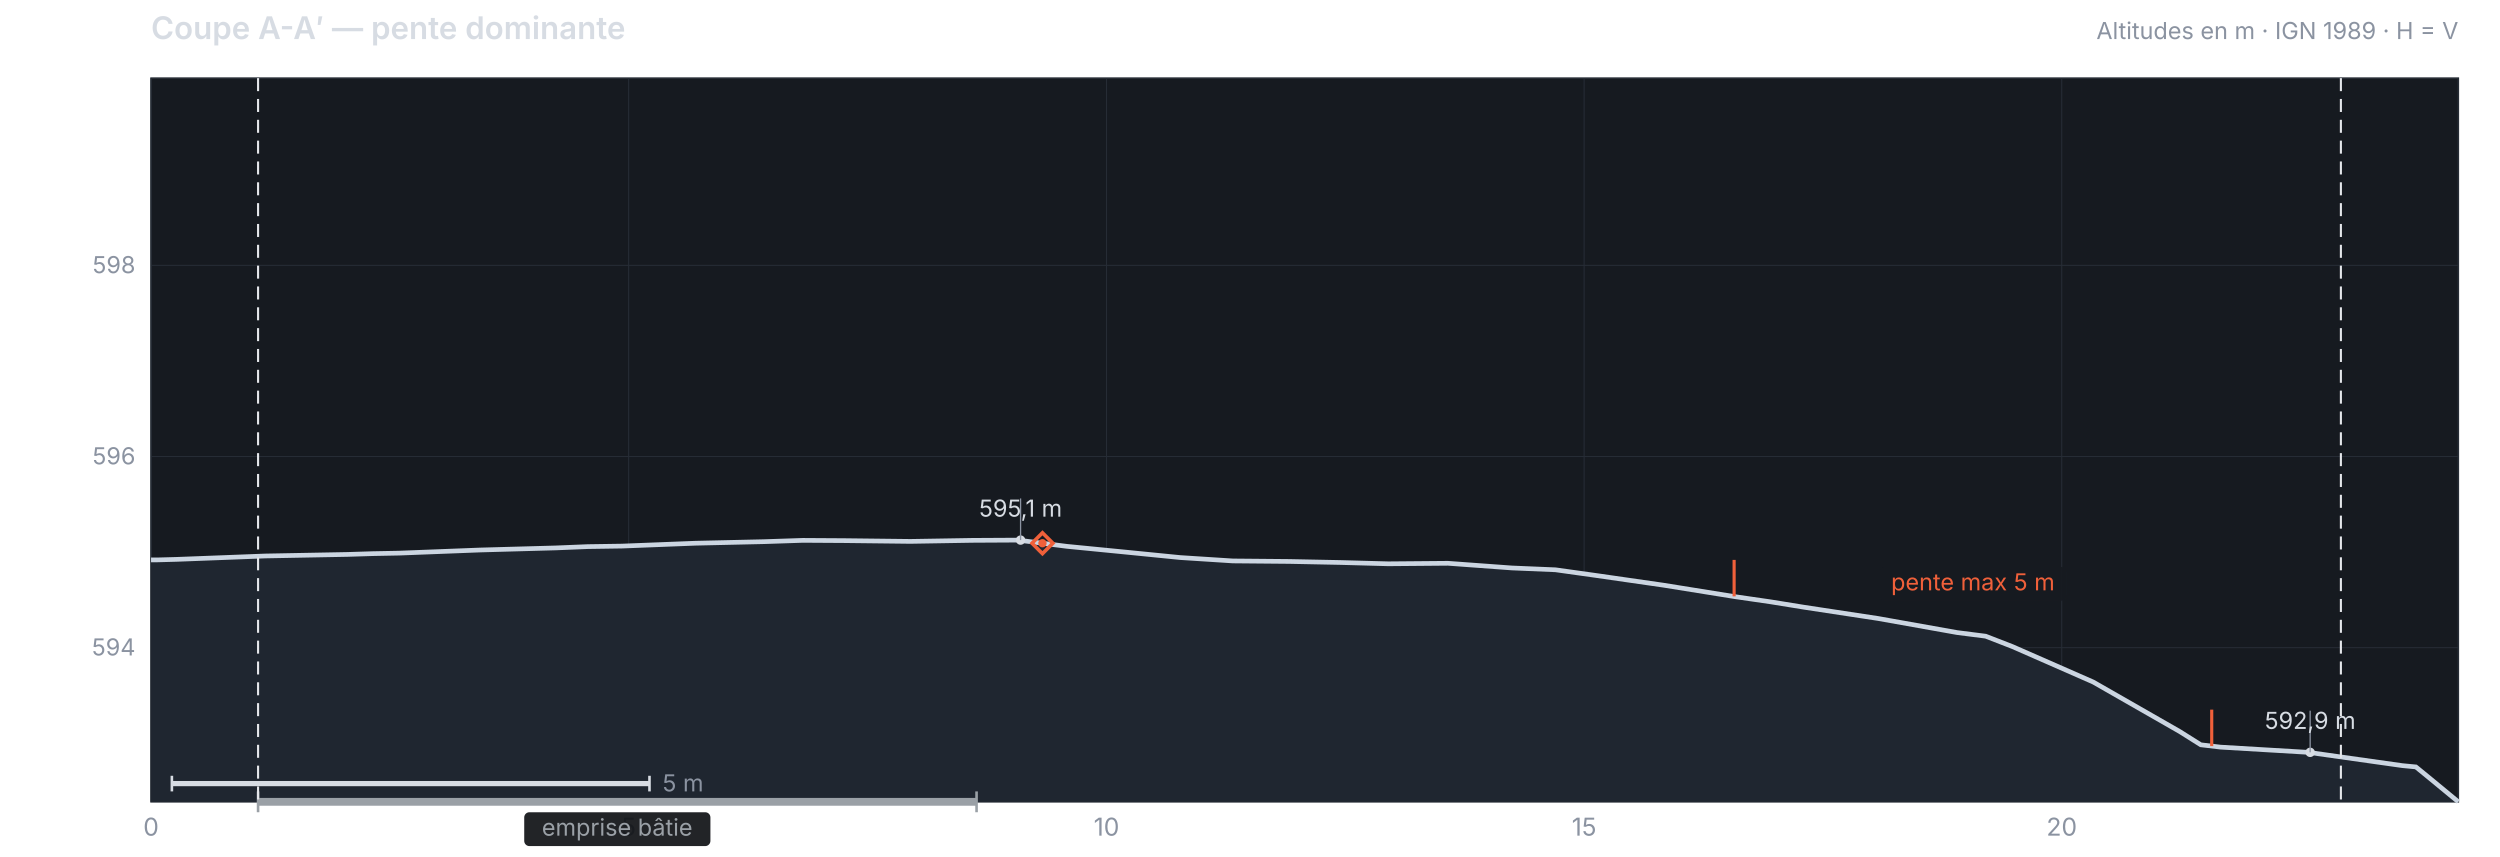
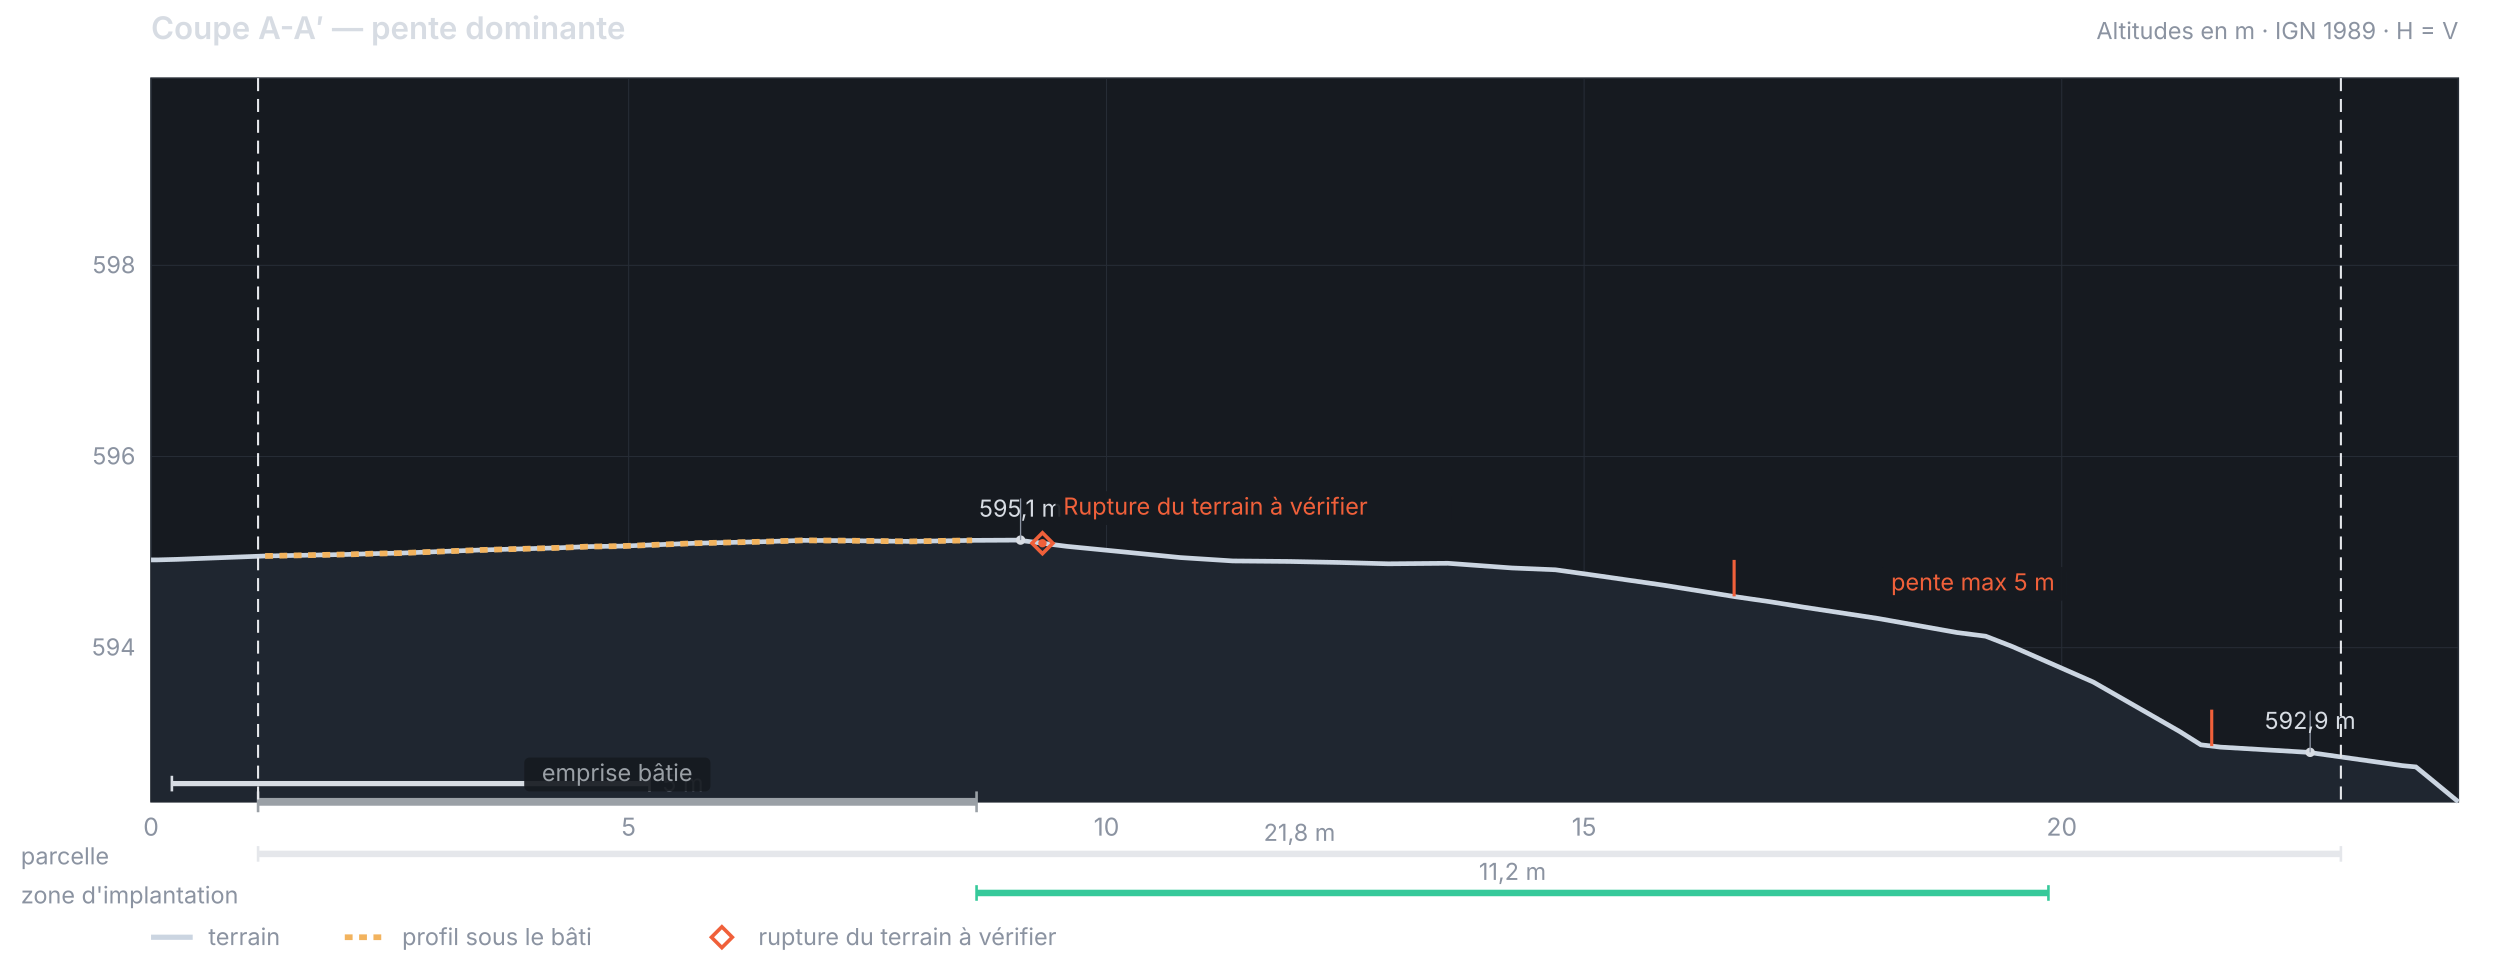
- <svg xmlns="http://www.w3.org/2000/svg" viewBox="0 0 960 329" width="960" height="329" role="img" aria-label="Coupe A-A′ — pente dominante" font-family="Inter, Helvetica, Arial, sans-serif" data-plot-x0="58.0" data-plot-x1="944.0" style="background:#0f1115">
+ <svg xmlns="http://www.w3.org/2000/svg" viewBox="0 0 960 375" width="960" height="375" role="img" aria-label="Coupe A-A′ — pente dominante" font-family="Inter, Helvetica, Arial, sans-serif" data-plot-x0="58.0" data-plot-x1="944.0" style="background:#0f1115">
  <text x="58" y="15" font-size="12" font-weight="600" fill="#d7dce3">Coupe A-A′ — pente dominante</text>
  <text x="944" y="15" text-anchor="end" font-size="9" fill="#8b93a1">Altitudes en m · IGN 1989 · H = V</text>
  <rect x="58.0" y="30" width="886.0" height="277.9" fill="#161a20" stroke="#262c35" stroke-width="0.6" />
  <line x1="58.0" y1="30" x2="58.0" y2="307.9" stroke="#262c35" stroke-width="0.4" />
  <text x="58.0" y="320.9" text-anchor="middle" font-size="9.5" fill="#8b93a1">0</text>
  <line x1="241.4" y1="30" x2="241.4" y2="307.9" stroke="#262c35" stroke-width="0.4" />
  <text x="241.4" y="320.9" text-anchor="middle" font-size="9.5" fill="#8b93a1">5</text>
  <line x1="424.9" y1="30" x2="424.9" y2="307.9" stroke="#262c35" stroke-width="0.4" />
  <text x="424.9" y="320.9" text-anchor="middle" font-size="9.5" fill="#8b93a1">10</text>
  <line x1="608.3" y1="30" x2="608.3" y2="307.9" stroke="#262c35" stroke-width="0.4" />
  <text x="608.3" y="320.9" text-anchor="middle" font-size="9.5" fill="#8b93a1">15</text>
  <line x1="791.7" y1="30" x2="791.7" y2="307.9" stroke="#262c35" stroke-width="0.4" />
  <text x="791.7" y="320.9" text-anchor="middle" font-size="9.5" fill="#8b93a1">20</text>
  <line x1="58.0" y1="248.7" x2="944.0" y2="248.7" stroke="#262c35" stroke-width="0.4" />
  <text x="52.0" y="251.7" text-anchor="end" font-size="9" fill="#8b93a1">594</text>
  <line x1="58.0" y1="175.3" x2="944.0" y2="175.3" stroke="#262c35" stroke-width="0.4" />
  <text x="52.0" y="178.3" text-anchor="end" font-size="9" fill="#8b93a1">596</text>
  <line x1="58.0" y1="101.9" x2="944.0" y2="101.9" stroke="#262c35" stroke-width="0.4" />
  <text x="52.0" y="104.9" text-anchor="end" font-size="9" fill="#8b93a1">598</text>
  <polygon points="58.0,215.0 60.5,215.0 67.8,214.8 101.8,213.5 133.5,212.9 143.1,212.6 153.3,212.4 184.4,211.2 213.4,210.4 225.7,209.9 238.8,209.7 267.0,208.6 293.3,208.0 308.3,207.5 324.2,207.6 349.6,207.9 373.3,207.5 390.9,207.4 409.7,209.8 432.1,212.0 453.2,214.1 473.4,215.4 495.1,215.6 514.8,216.0 533.1,216.5 556.0,216.3 580.6,218.1 597.3,218.8 613.0,221.0 638.7,224.7 666.1,229.1 679.9,231.1 692.9,233.2 721.2,237.5 751.5,242.9 762.5,244.3 772.8,248.3 803.8,261.9 837.0,280.9 845.1,286.0 852.7,286.9 886.4,288.9 922.5,294.0 927.7,294.5 932.6,298.5 944.0,307.9 944.0,307.9 58.0,307.9" fill="#1f2630" stroke="none" />
  <polyline points="58.0,215.0 60.5,215.0 67.8,214.8 101.8,213.5 133.5,212.9 143.1,212.6 153.3,212.4 184.4,211.2 213.4,210.4 225.7,209.9 238.8,209.7 267.0,208.6 293.3,208.0 308.3,207.5 324.2,207.6 349.6,207.9 373.3,207.5 390.9,207.4 409.7,209.8 432.1,212.0 453.2,214.1 473.4,215.4 495.1,215.6 514.8,216.0 533.1,216.5 556.0,216.3 580.6,218.1 597.3,218.8 613.0,221.0 638.7,224.7 666.1,229.1 679.9,231.1 692.9,233.2 721.2,237.5 751.5,242.9 762.5,244.3 772.8,248.3 803.8,261.9 837.0,280.9 845.1,286.0 852.7,286.9 886.4,288.9 922.5,294.0 927.7,294.5 932.6,298.5 944.0,307.9" fill="none" stroke="#cbd5e1" stroke-width="1.8" />
+   <polyline points="101.8,213.5 133.5,212.9 143.1,212.6 153.3,212.4 184.4,211.2 213.4,210.4 225.7,209.9 238.8,209.7 267.0,208.6 293.3,208.0 308.3,207.5 324.2,207.6 349.6,207.9 373.3,207.5" fill="none" stroke="#f2b35e" stroke-width="2.2" stroke-dasharray="3 2.5" />
  <line x1="99.1" y1="307.9" x2="375.0" y2="307.9" stroke="#9aa0a6" stroke-width="3" />
  <line x1="99.1" y1="303.9" x2="99.1" y2="311.9" stroke="#9aa0a6" stroke-width="1" />
  <line x1="375.0" y1="303.9" x2="375.0" y2="311.9" stroke="#9aa0a6" stroke-width="1" />
  <path d="M400.3,204.6 l4,4 l-4,4 l-4,-4 z" fill="none" stroke="#f0603a" stroke-width="1.4" />
  <circle cx="400.3" cy="208.6" r="1.6" fill="#f0603a" />
  <line x1="99.1" y1="30" x2="99.1" y2="307.9" stroke="#e5e7eb" stroke-width="0.8" stroke-dasharray="5 3" />
  <line x1="898.9" y1="30" x2="898.9" y2="307.9" stroke="#e5e7eb" stroke-width="0.8" stroke-dasharray="5 3" />
  <line x1="665.9" y1="229.0" x2="665.9" y2="215.0" stroke="#f0603a" stroke-width="1.2" />
  <line x1="849.3" y1="286.5" x2="849.3" y2="272.5" stroke="#f0603a" stroke-width="1.2" />
  <circle cx="391.9" cy="207.4" r="1.8" fill="#d7dce3" />
  <line x1="391.9" y1="207.4" x2="391.9" y2="191.4" stroke="#8b93a1" stroke-width="0.5" />
  <text x="391.9" y="198.4" text-anchor="middle" font-size="9" fill="#d7dce3">595,1 m</text>
  <circle cx="887.1" cy="288.9" r="1.8" fill="#d7dce3" />
  <line x1="887.1" y1="288.9" x2="887.1" y2="272.9" stroke="#8b93a1" stroke-width="0.5" />
  <text x="887.1" y="279.9" text-anchor="middle" font-size="9" fill="#d7dce3">592,9 m</text>
  <line x1="66.0" y1="300.9" x2="249.4" y2="300.9" stroke="#d7dce3" stroke-width="2" />
  <line x1="66.0" y1="297.9" x2="66.0" y2="303.9" stroke="#d7dce3" stroke-width="1" />
  <line x1="249.4" y1="297.9" x2="249.4" y2="303.9" stroke="#d7dce3" stroke-width="1" />
  <text x="254.4" y="303.9" font-size="9" fill="#8b93a1">5 m</text>
-   <rect x="201.3" y="311.9" width="71.5" height="13.0" rx="2" fill="#0f1115" opacity="0.92" />
-   <text x="237.0" y="320.9" text-anchor="middle" font-size="9" fill="#9aa0a6">emprise bâtie</text>
+   <text x="8" y="331.9" font-size="9" fill="#8b93a1">parcelle</text>
+   <line x1="99.1" y1="327.9" x2="898.9" y2="327.9" stroke="#e5e7eb" stroke-width="2.5" data-band="parcelle" data-d0="1.12" data-d1="22.92" />
+   <line x1="99.1" y1="324.9" x2="99.1" y2="330.9" stroke="#e5e7eb" stroke-width="1" />
+   <line x1="898.9" y1="324.9" x2="898.9" y2="330.9" stroke="#e5e7eb" stroke-width="1" />
+   <text x="499.0" y="322.9" text-anchor="middle" font-size="9" fill="#8b93a1">21,8 m</text>
+   <text x="8" y="346.9" font-size="9" fill="#8b93a1">zone d'implantation</text>
+   <line x1="375.0" y1="342.9" x2="786.6" y2="342.9" stroke="#36c99a" stroke-width="2.5" data-band="zone" data-d0="8.64" data-d1="19.86" />
+   <line x1="375.0" y1="339.9" x2="375.0" y2="345.9" stroke="#36c99a" stroke-width="1" />
+   <line x1="786.6" y1="339.9" x2="786.6" y2="345.9" stroke="#36c99a" stroke-width="1" />
+   <text x="580.8" y="337.9" text-anchor="middle" font-size="9" fill="#8b93a1">11,2 m</text>
+   <line x1="58.0" y1="359.9" x2="74.0" y2="359.9" stroke="#cbd5e1" stroke-width="2" />
+   <text x="80.0" y="362.9" font-size="9" fill="#8b93a1">terrain</text>
+   <line x1="132.4" y1="359.9" x2="148.4" y2="359.9" stroke="#f2b35e" stroke-width="2.2" stroke-dasharray="3 2.5" />
+   <text x="154.4" y="362.9" font-size="9" fill="#8b93a1">profil sous le bâti</text>
+   <path d="M277.2,355.9 l4,4 l-4,4 l-4,-4 z" fill="none" stroke="#f0603a" stroke-width="1.4" />
+   <text x="291.2" y="362.9" font-size="9" fill="#8b93a1">rupture du terrain à vérifier</text>
+   <rect x="201.3" y="290.9" width="71.5" height="13.0" rx="2" fill="#161a20" opacity="0.92" />
+   <text x="237.0" y="299.9" text-anchor="middle" font-size="9" fill="#9aa0a6">emprise bâtie</text>
+   <rect x="405.3" y="188.6" width="152.2" height="13.0" rx="2" fill="#161a20" opacity="0.92" />
+   <text x="408.3" y="197.6" text-anchor="start" font-size="9" fill="#f0603a">Rupture du terrain à vérifier</text>
  <rect x="721.9" y="217.7" width="71.5" height="13.0" rx="2" fill="#161a20" opacity="0.92" />
  <text x="757.6" y="226.7" text-anchor="middle" font-size="9" fill="#f0603a">pente max 5 m</text>
</svg>
